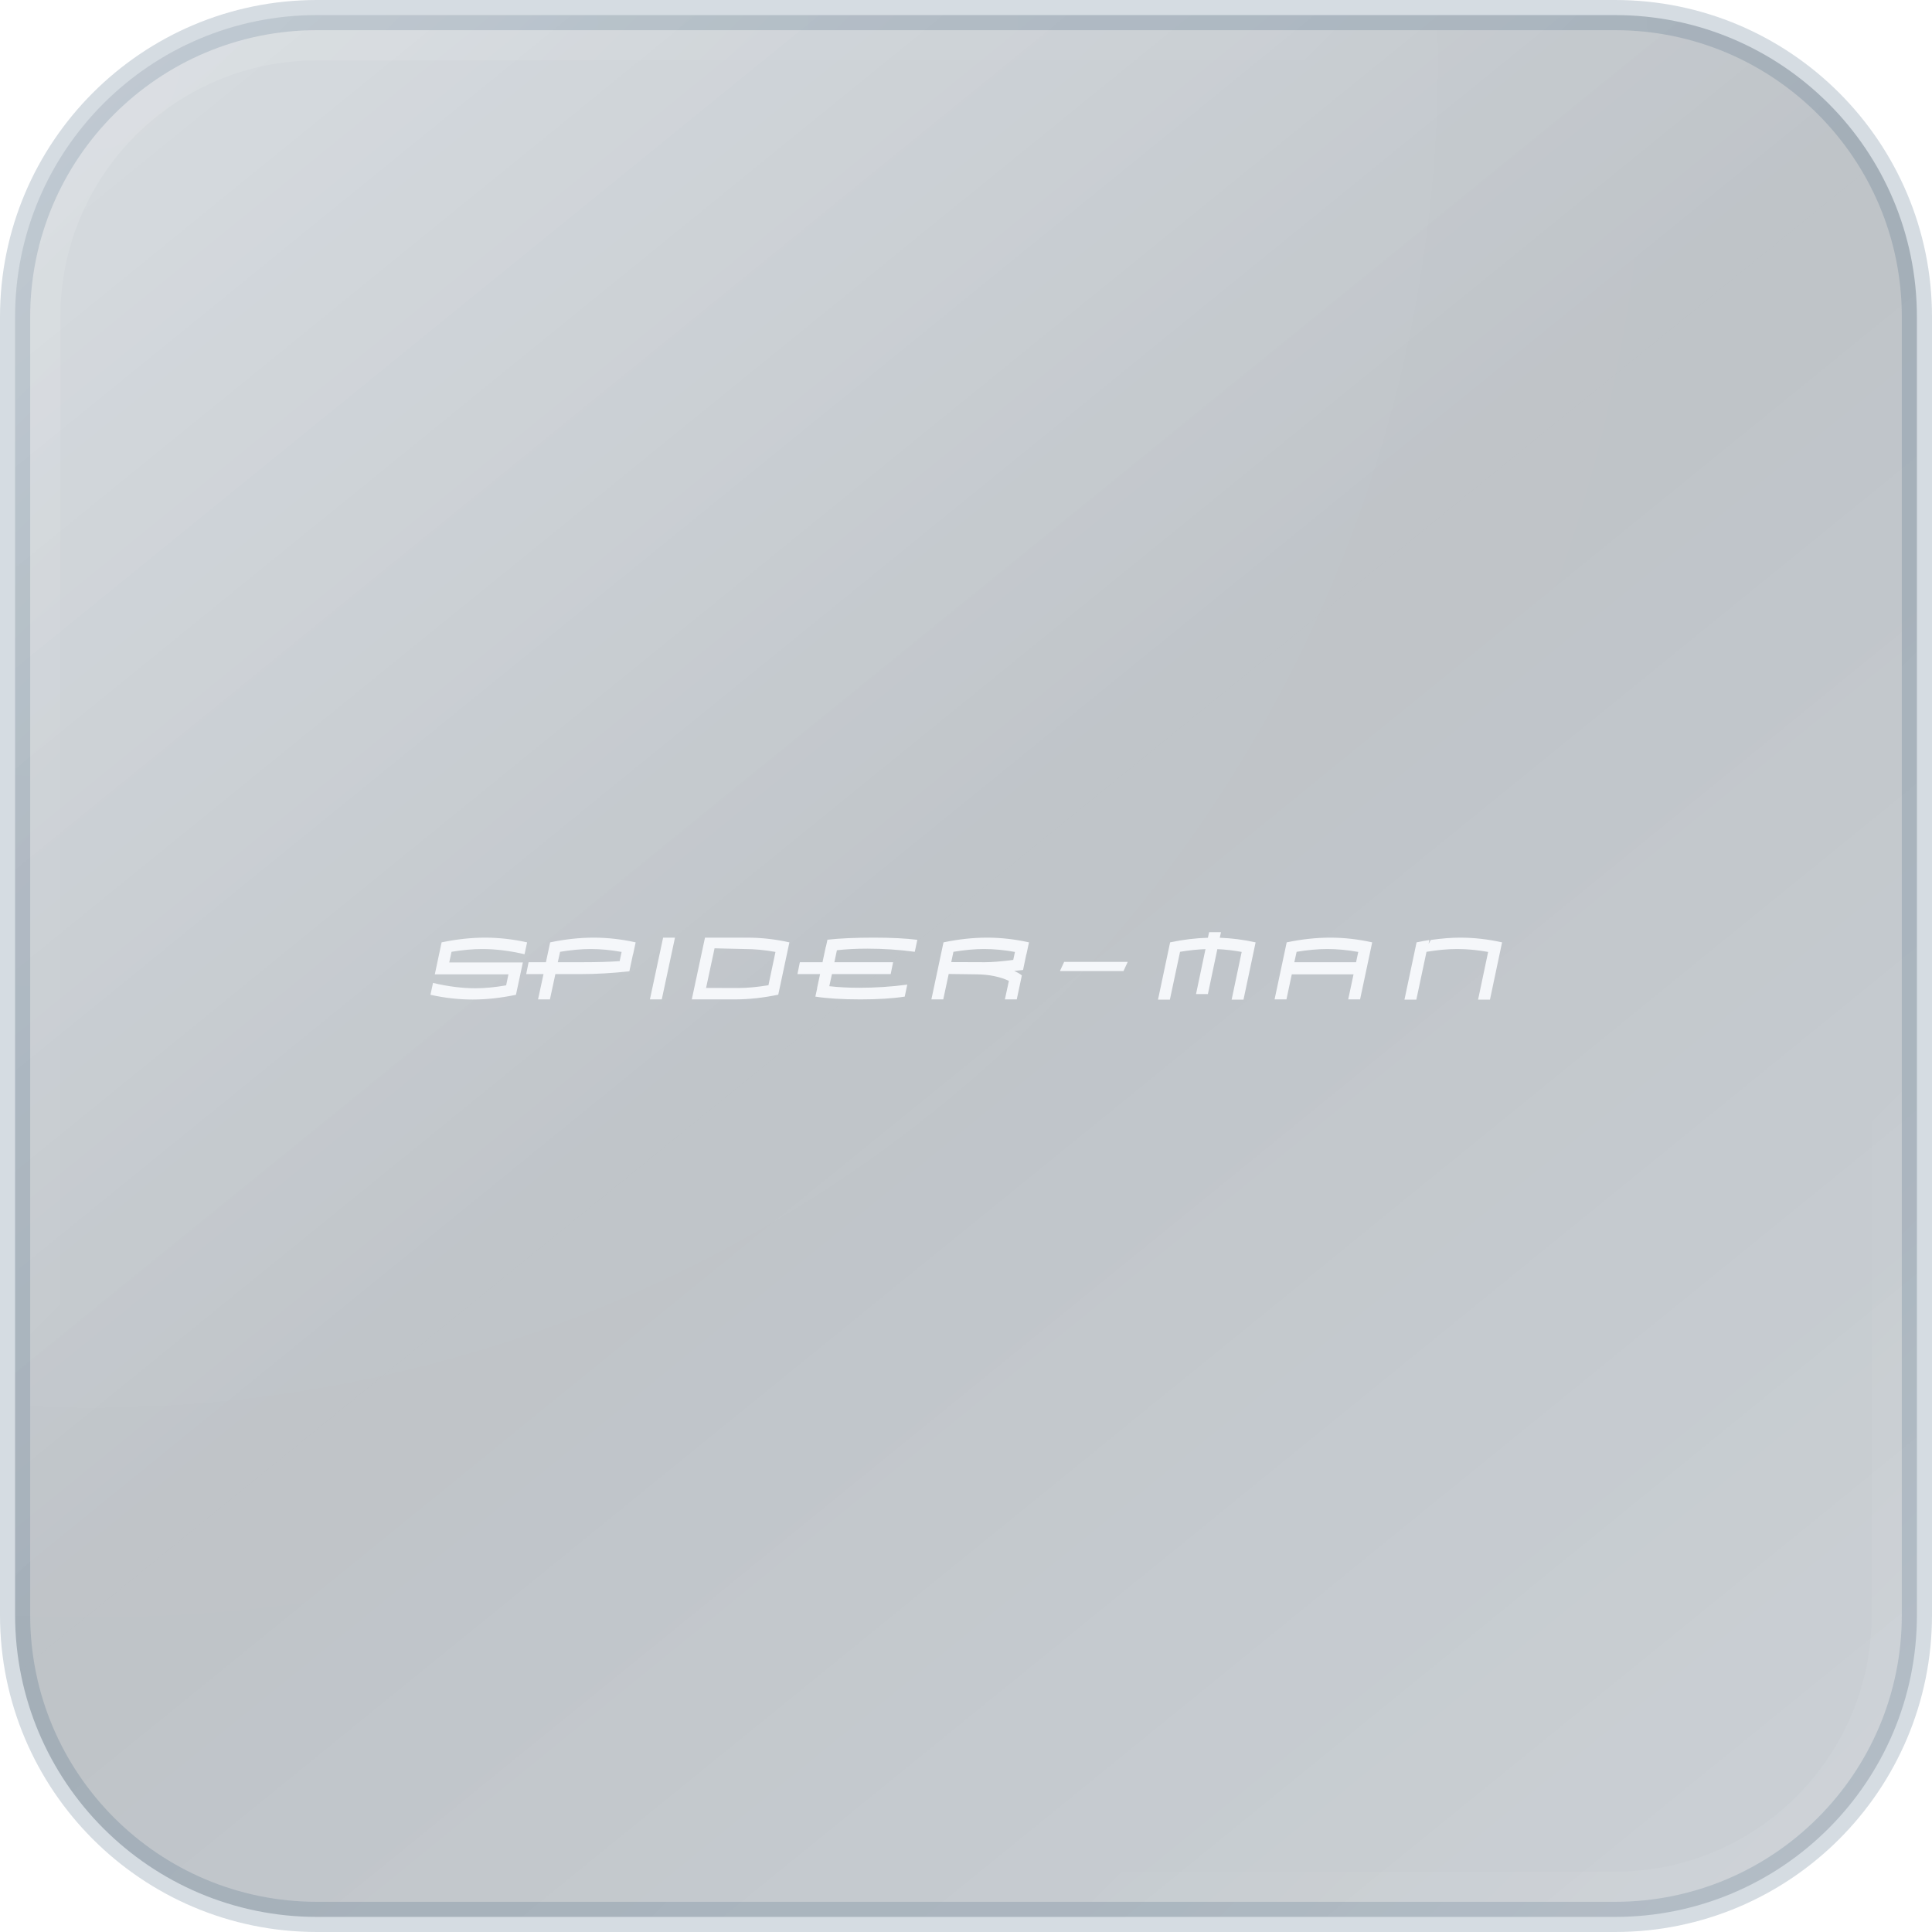
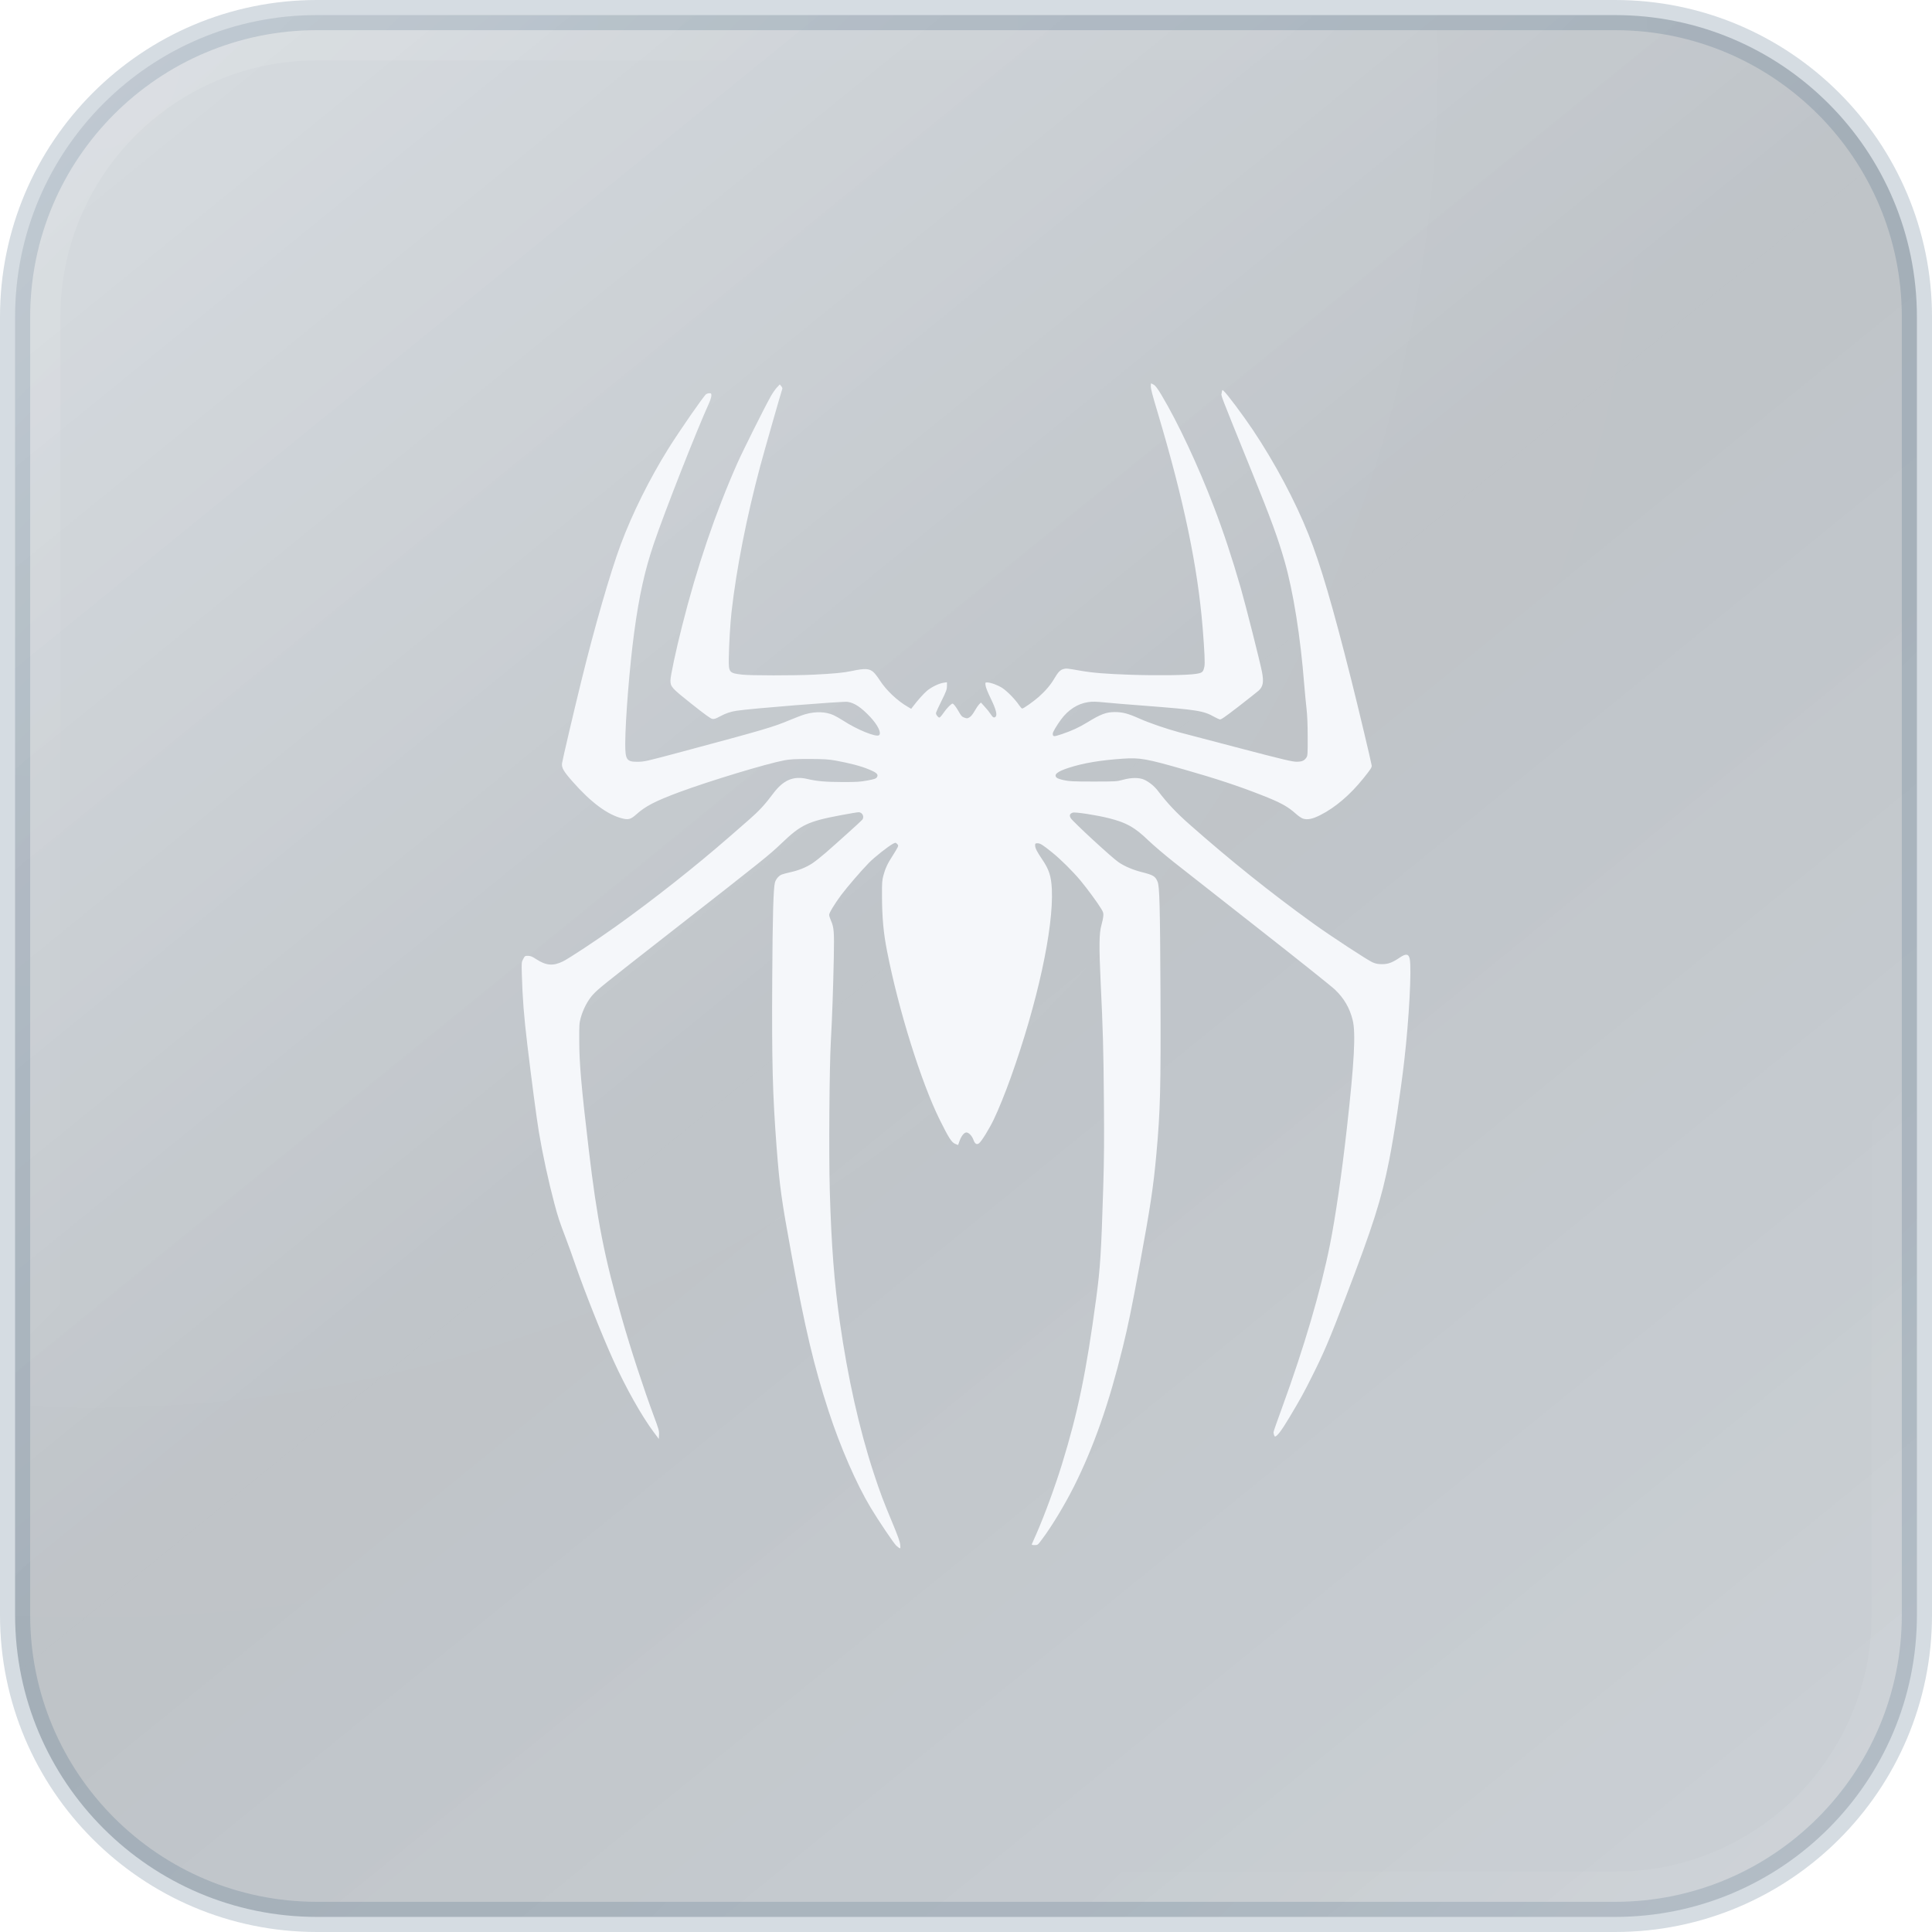
<svg xmlns="http://www.w3.org/2000/svg" viewBox="0 0 64 64" fill="none" color="#CBD5E1">
  <g>
    <defs>
      <linearGradient id="spider-man-app-dark-background-surface" x1="6" y1="0" x2="58" y2="64" gradientUnits="userSpaceOnUse">
        <stop offset="0" stop-color="#526678" stop-opacity=".24" />
        <stop offset=".48" stop-color="#273746" stop-opacity=".30" />
        <stop offset="1" stop-color="#364A5C" stop-opacity=".26" />
      </linearGradient>
      <radialGradient id="spider-man-app-dark-background-sheen" cx="3" cy="2" r="62" gradientUnits="userSpaceOnUse">
        <stop stop-color="#FFFFFF" stop-opacity="0.035" />
        <stop offset="1" stop-color="#FFFFFF" stop-opacity="0" />
      </radialGradient>
      <linearGradient id="spider-man-app-dark-background-reflection" x1="0" y1="0" x2="64" y2="64" gradientUnits="userSpaceOnUse">
        <stop stop-color="#FFFFFF" stop-opacity="0.15" />
        <stop offset=".23" stop-color="#FFFFFF" stop-opacity="0.018" />
        <stop offset=".5" stop-color="#FFFFFF" stop-opacity="0" />
        <stop offset=".78" stop-color="#FFFFFF" stop-opacity="0.01" />
        <stop offset="1" stop-color="#FFFFFF" stop-opacity="0.09" />
      </linearGradient>
    </defs>
    <rect x=".5" y=".5" width="63" height="63" rx="10" fill="url(#spider-man-app-dark-background-surface)" stroke="#526E86" stroke-opacity=".24" />
    <rect x=".5" y=".5" width="63" height="63" rx="10" fill="url(#spider-man-app-dark-background-sheen)" />
    <rect x="1.25" y="1.25" width="61.5" height="61.5" rx="9.25" stroke="url(#spider-man-app-dark-background-reflection)" stroke-width="1.5" />
  </g>
  <defs>
    <clipPath id="spider-man-app-dark-tile">
      <rect x=".5" y=".5" width="63" height="63" rx="10" />
    </clipPath>
  </defs>
  <g clip-path="url(#spider-man-app-dark-tile)">
-     <svg id="spider-man-app-dark-svg2" viewBox="80.12 28.558 640.787 41.018" fill="#F5F7FA" x="14.222" y="14.222" width="35.556" height="35.556">
-       <defs id="spider-man-app-dark-defs4" />
-       <g id="spider-man-app-dark-layer1">
-         <path d="M 131.837,66.26 C 122.872,68.14 114.245,69.08 105.955,69.08 C 97.666,69.08 89.279,68.14 80.795,66.26 L 82.315,59.176 C 91.278,61.297 99.737,62.357 107.69,62.357 C 113.185,62.357 119.281,61.778 125.98,60.621 L 127.354,54.042 L 83.398,54.042 L 87.447,34.955 C 96.46,33.077 105.112,32.138 113.402,32.138 C 121.691,32.138 130.053,33.077 138.487,34.955 L 136.969,42.042 C 128.053,39.969 119.618,38.933 111.665,38.933 C 106.172,38.933 100.075,39.487 93.375,40.594 L 92.001,46.957 L 135.956,46.957 L 131.837,66.26 z M 156.812,46.812 L 171.707,46.812 C 180.285,46.812 187.635,46.596 193.757,46.163 L 194.913,40.667 C 188.503,39.511 182.358,38.933 176.477,38.933 C 170.983,38.933 164.887,39.487 158.187,40.594 L 156.812,46.812 z M 139.389,46.812 L 149.728,46.812 L 152.259,34.955 C 161.272,33.077 169.924,32.138 178.213,32.138 C 186.503,32.138 194.865,33.077 203.299,34.955 L 201.781,42.042 L 201.708,42.042 L 199.539,52.235 C 189.37,53.344 179.61,53.898 170.26,53.898 L 155.367,53.898 L 152.115,69.007 L 145.029,69.007 L 148.283,53.898 L 137.944,53.898 L 139.389,46.812 z M 219.689,32.138 L 226.774,32.138 L 218.893,69.007 L 211.809,69.007 L 219.689,32.138 z M 282.573,60.548 L 286.767,40.667 C 280.357,39.511 274.188,38.933 268.259,38.933 C 267.054,38.933 262.885,38.837 255.751,38.644 L 250.403,38.498 L 245.342,62.139 L 238.258,62.139 L 264.283,62.212 C 269.778,62.212 275.875,61.657 282.573,60.548 L 282.573,60.548 z M 288.431,66.187 C 279.466,68.067 270.839,69.007 262.549,69.007 L 236.81,69.007 L 244.691,32.138 L 269.995,32.138 C 278.285,32.138 286.647,33.077 295.08,34.955 L 288.431,66.187 z M 301.327,46.812 L 314.847,46.812 L 316.797,37.631 L 316.87,37.631 L 317.81,33.367 C 325.232,32.547 334.438,32.138 345.428,32.138 C 355.934,32.138 364.609,32.571 371.453,33.437 L 369.935,40.594 C 360.634,39.341 351.187,38.715 341.596,38.715 C 335.04,38.715 328.991,39.028 323.449,39.655 L 321.931,46.812 L 356.993,46.812 L 355.548,53.898 L 320.486,53.898 L 318.895,61.126 C 324.342,61.753 330.318,62.066 336.823,62.066 C 346.415,62.066 355.958,61.439 365.452,60.186 L 363.934,67.346 C 356.705,68.453 347.909,69.007 337.547,69.007 C 326.702,69.007 317.713,68.453 310.58,67.346 L 311.665,62.357 L 311.592,62.357 L 313.399,53.898 L 299.881,53.898 L 301.327,46.812 z M 429.3,52.019 C 431.324,52.933 432.842,53.825 433.854,54.693 L 430.818,69.007 L 423.731,69.007 L 426.118,57.947 C 420.769,55.441 414.358,54.139 406.886,54.042 L 390.187,53.826 L 386.935,69.007 L 379.848,69.007 L 387.078,34.955 C 396.092,33.077 404.743,32.138 413.033,32.138 C 421.323,32.138 429.685,33.077 438.118,34.955 L 436.601,42.042 L 436.528,42.042 L 434.577,51.441 L 429.3,52.019 z M 391.705,46.741 L 411.804,46.812 C 415.949,46.812 421.587,46.354 428.72,45.439 L 429.732,40.667 C 423.322,39.511 417.177,38.933 411.297,38.933 C 405.803,38.933 399.706,39.487 393.007,40.594 L 391.705,46.741 z M 459.113,46.595 L 497.067,46.595 L 494.537,52.089 L 456.582,52.089 L 459.113,46.595 z M 545.65,28.883 L 552.736,28.883 L 552.013,32.208 C 559.098,32.45 566.231,33.365 573.412,34.955 L 566.182,69.153 L 559.097,69.153 L 565.098,40.667 C 560.134,39.752 555.291,39.198 550.568,39.004 L 544.928,65.825 L 537.842,65.825 L 543.481,39.004 C 538.855,39.149 533.795,39.68 528.3,40.594 L 522.228,69.153 L 515.141,69.153 L 522.371,34.955 C 530.132,33.317 537.651,32.401 544.928,32.208 L 545.65,28.883 z M 597.893,40.594 L 596.52,46.812 L 633.39,46.812 L 634.691,40.667 C 628.281,39.511 622.112,38.933 616.185,38.933 C 610.738,38.933 604.641,39.487 597.893,40.594 L 597.893,40.594 z M 635.777,69.007 L 628.69,69.007 L 631.872,54.042 L 595.002,54.042 L 591.821,69.007 L 584.736,69.007 L 591.964,34.955 C 600.978,33.077 609.629,32.138 617.919,32.138 C 626.209,32.138 634.571,33.077 643.007,34.955 L 635.777,69.007 z M 669.504,34.955 C 672.011,34.426 674.493,33.968 676.95,33.583 C 677.047,33.583 677.096,33.631 677.096,33.726 C 677.096,33.919 677.036,34.22 676.915,34.631 C 676.794,35.041 676.734,35.343 676.734,35.535 C 676.734,35.631 676.758,35.679 676.807,35.679 C 677.144,34.957 677.553,34.234 678.036,33.51 C 684.542,32.595 690.349,32.138 695.459,32.138 C 703.749,32.138 712.111,33.077 720.544,34.955 L 713.314,69.153 L 706.23,69.153 L 712.231,40.667 C 705.821,39.511 699.652,38.933 693.723,38.933 C 688.229,38.933 682.132,39.487 675.433,40.594 L 669.361,69.153 L 662.274,69.153 L 669.504,34.955 z" id="spider-man-app-dark-text2396" fill="#F5F7FA" fill-opacity="1" stroke="none" stroke-width="1px" stroke-linecap="butt" stroke-linejoin="miter" stroke-opacity="1" />
+     <svg viewBox="-4 -4 1268 1660" preserveAspectRatio="xMidYMid meet" x="12.606" y="12.606" width="38.788" height="38.788">
+       <g transform="translate(0,1652) scale(0.1,-0.1)" fill="#F5F7FA" stroke="none">
+         <path d="M8920 16484 c0 -45 15 -102 101 -390 368 -1234 563 -2169 634 -3039 27 -340 35 -507 24 -553 -17 -77 -29 -87 -122 -101 -123 -19 -539 -25 -922 -12 -339 11 -540 27 -710 57 -193 34 -205 35 -243 24 -46 -12 -77 -44 -130 -135 -52 -89 -128 -178 -222 -261 -81 -70 -215 -164 -233 -164 -7 0 -28 23 -47 51 -54 81 -166 194 -233 239 -64 42 -168 80 -217 80 -27 0 -28 -1 -23 -42 2 -25 34 -105 75 -188 75 -155 95 -234 65 -258 -21 -18 -38 -8 -69 41 -15 24 -52 70 -82 102 l-54 60 -26 -25 c-13 -14 -42 -56 -64 -95 -25 -44 -51 -77 -72 -89 -30 -18 -36 -18 -73 -5 -34 12 -46 25 -79 84 -40 70 -75 115 -89 115 -17 0 -82 -66 -119 -120 -21 -31 -46 -62 -55 -70 -15 -13 -20 -11 -42 14 -16 19 -22 35 -17 49 3 12 39 90 80 172 64 130 74 157 74 204 l0 54 -47 -7 c-65 -9 -177 -63 -239 -117 -47 -40 -129 -132 -195 -219 l-26 -34 -49 29 c-147 84 -306 235 -396 375 -30 47 -71 100 -91 117 -59 52 -121 55 -307 15 -111 -24 -255 -38 -545 -52 -275 -13 -896 -13 -1010 1 -184 21 -191 30 -188 234 3 193 21 493 39 655 69 612 214 1348 409 2075 51 190 298 1055 311 1088 3 8 -4 25 -16 38 l-20 24 -43 -46 c-23 -25 -62 -82 -86 -125 -98 -176 -395 -771 -474 -949 -311 -703 -574 -1478 -782 -2305 -87 -342 -165 -710 -165 -771 0 -90 16 -108 299 -333 189 -150 270 -209 295 -213 26 -4 49 3 107 35 86 46 148 67 239 81 196 31 1504 135 1570 126 98 -14 194 -78 321 -213 108 -115 164 -229 126 -260 -38 -32 -311 78 -507 206 -47 30 -108 65 -137 78 -111 50 -254 55 -399 14 -38 -10 -132 -46 -209 -78 -244 -103 -362 -138 -1515 -447 -542 -145 -558 -149 -660 -150 -151 0 -171 30 -171 254 1 338 62 1102 127 1581 69 515 150 880 279 1260 154 453 604 1598 784 1994 17 38 31 84 31 102 0 31 -3 34 -28 34 -16 0 -36 -6 -45 -12 -38 -29 -379 -521 -540 -779 -266 -427 -507 -913 -671 -1351 -149 -400 -373 -1176 -561 -1943 -100 -406 -265 -1110 -272 -1161 -8 -63 21 -114 151 -261 257 -292 491 -466 696 -519 93 -25 126 -16 208 57 129 116 268 187 602 312 431 160 1243 406 1495 453 81 15 147 19 350 19 215 -1 268 -4 378 -23 197 -36 359 -78 468 -124 116 -47 141 -73 116 -112 -14 -20 -34 -27 -134 -46 -101 -19 -151 -22 -348 -22 -250 1 -365 11 -502 43 -200 48 -344 -14 -489 -209 -113 -152 -201 -247 -338 -366 -76 -67 -200 -174 -275 -240 -498 -434 -1081 -894 -1616 -1276 -283 -202 -657 -448 -748 -494 -140 -69 -240 -61 -382 32 -55 36 -79 46 -114 46 -42 1 -45 -1 -68 -44 -24 -44 -25 -49 -20 -215 10 -345 29 -590 78 -1000 61 -514 131 -1039 164 -1240 53 -316 137 -704 220 -1015 51 -191 71 -252 160 -485 36 -93 98 -267 139 -386 130 -375 377 -998 536 -1348 177 -391 402 -791 574 -1021 l71 -95 3 60 c3 54 -5 81 -72 260 -146 394 -328 947 -454 1390 -249 867 -353 1397 -471 2400 -105 885 -134 1223 -134 1540 -1 216 1 248 21 320 33 122 101 250 173 329 79 85 116 115 1154 926 1276 997 1343 1051 1517 1217 280 268 374 313 855 403 116 22 224 40 241 40 53 0 85 -66 51 -107 -18 -22 -372 -341 -523 -472 -66 -57 -150 -123 -187 -147 -86 -56 -195 -100 -311 -125 -49 -11 -105 -26 -122 -33 -41 -17 -83 -67 -95 -114 -22 -81 -33 -490 -38 -1357 -7 -1188 5 -1647 62 -2395 44 -567 67 -733 211 -1520 193 -1053 320 -1589 526 -2220 164 -505 396 -1036 597 -1370 115 -191 331 -511 363 -538 60 -52 62 -51 55 14 -4 44 -33 124 -112 314 -120 286 -175 431 -263 700 -205 623 -368 1354 -481 2145 -79 555 -120 1091 -142 1855 -15 525 -6 1755 15 2125 19 337 33 750 42 1190 7 367 2 423 -42 522 -13 31 -24 65 -24 78 0 29 78 157 170 281 91 120 278 338 392 455 82 84 280 240 347 274 32 16 34 16 54 -4 18 -18 19 -23 8 -48 -7 -15 -39 -70 -72 -121 -71 -109 -104 -180 -131 -282 -17 -64 -20 -104 -19 -280 1 -312 21 -533 72 -790 163 -836 485 -1864 749 -2395 128 -257 165 -314 216 -336 l42 -17 21 59 c27 73 65 119 97 119 33 0 78 -47 99 -103 21 -59 46 -75 80 -50 34 25 145 204 209 338 67 139 160 369 241 595 377 1054 608 2113 582 2670 -9 185 -40 280 -140 426 -70 103 -97 156 -97 194 0 27 3 30 34 30 38 0 72 -21 206 -129 121 -97 292 -267 401 -397 98 -118 243 -315 294 -400 32 -52 36 -65 31 -109 -2 -27 -14 -84 -26 -125 -33 -115 -35 -305 -11 -810 32 -672 40 -930 46 -1680 5 -525 3 -822 -9 -1215 -29 -945 -42 -1156 -102 -1600 -139 -1033 -257 -1604 -484 -2340 -100 -323 -245 -717 -361 -983 -33 -75 -63 -143 -66 -149 -4 -9 8 -13 39 -13 45 0 45 0 112 91 135 180 318 484 447 741 281 561 498 1180 693 1979 75 304 123 540 237 1154 152 825 196 1113 238 1580 56 615 64 931 58 2305 -6 1219 -13 1487 -41 1555 -33 78 -59 94 -224 136 -121 30 -248 84 -330 141 -97 66 -647 574 -677 624 -23 39 -15 63 28 78 34 12 334 -34 510 -78 254 -64 369 -129 566 -319 70 -67 232 -205 361 -307 129 -101 678 -532 1220 -958 542 -425 1019 -806 1061 -847 128 -122 209 -261 251 -432 45 -182 23 -595 -83 -1538 -70 -627 -162 -1261 -239 -1645 -132 -659 -368 -1460 -676 -2303 -68 -185 -124 -345 -124 -355 0 -28 12 -62 21 -62 29 0 93 85 203 269 161 269 204 348 320 580 169 336 249 525 479 1126 390 1019 507 1387 616 1940 69 347 165 981 215 1420 67 580 105 1289 77 1434 -15 75 -54 80 -142 20 -104 -70 -163 -93 -249 -93 -58 0 -89 6 -135 25 -68 29 -597 375 -845 554 -603 435 -1166 886 -1752 1403 -188 166 -313 299 -448 476 -51 67 -123 125 -195 158 -70 31 -181 31 -300 -2 -87 -24 -100 -25 -420 -25 -282 0 -342 3 -415 19 -47 10 -93 25 -102 34 -50 43 3 88 166 141 209 68 447 108 767 130 244 17 336 0 874 -154 446 -127 767 -233 1090 -360 274 -107 373 -161 492 -267 34 -31 78 -61 99 -68 64 -21 136 -7 248 50 210 106 420 285 607 517 110 137 124 159 120 188 -7 50 -193 830 -286 1200 -272 1080 -438 1642 -608 2071 -190 477 -476 1014 -790 1484 -143 213 -364 508 -414 553 -20 18 -21 17 -28 -28 -7 -51 -51 63 430 -1125 271 -669 366 -929 461 -1259 124 -433 226 -1074 279 -1751 9 -107 23 -258 32 -335 11 -94 17 -227 17 -405 1 -238 -1 -269 -17 -293 -31 -47 -63 -61 -141 -61 -60 0 -184 29 -791 188 -396 103 -785 206 -865 227 -210 58 -423 131 -579 200 -153 68 -231 89 -342 89 -120 0 -198 -29 -389 -146 -121 -74 -216 -117 -359 -166 -120 -40 -130 -40 -131 7 0 21 51 108 114 195 102 141 240 230 388 251 62 9 110 8 240 -5 90 -9 341 -30 558 -46 761 -59 833 -71 992 -159 29 -16 63 -32 75 -35 17 -6 70 31 270 185 136 106 263 206 282 223 63 58 74 123 47 266 -29 147 -229 939 -301 1190 -124 430 -248 804 -383 1155 -225 587 -505 1184 -739 1577 -55 92 -86 134 -110 148 -19 11 -36 20 -39 20 -2 0 -4 -16 -4 -36z" />
      </g>
    </svg>
  </g>
</svg>
